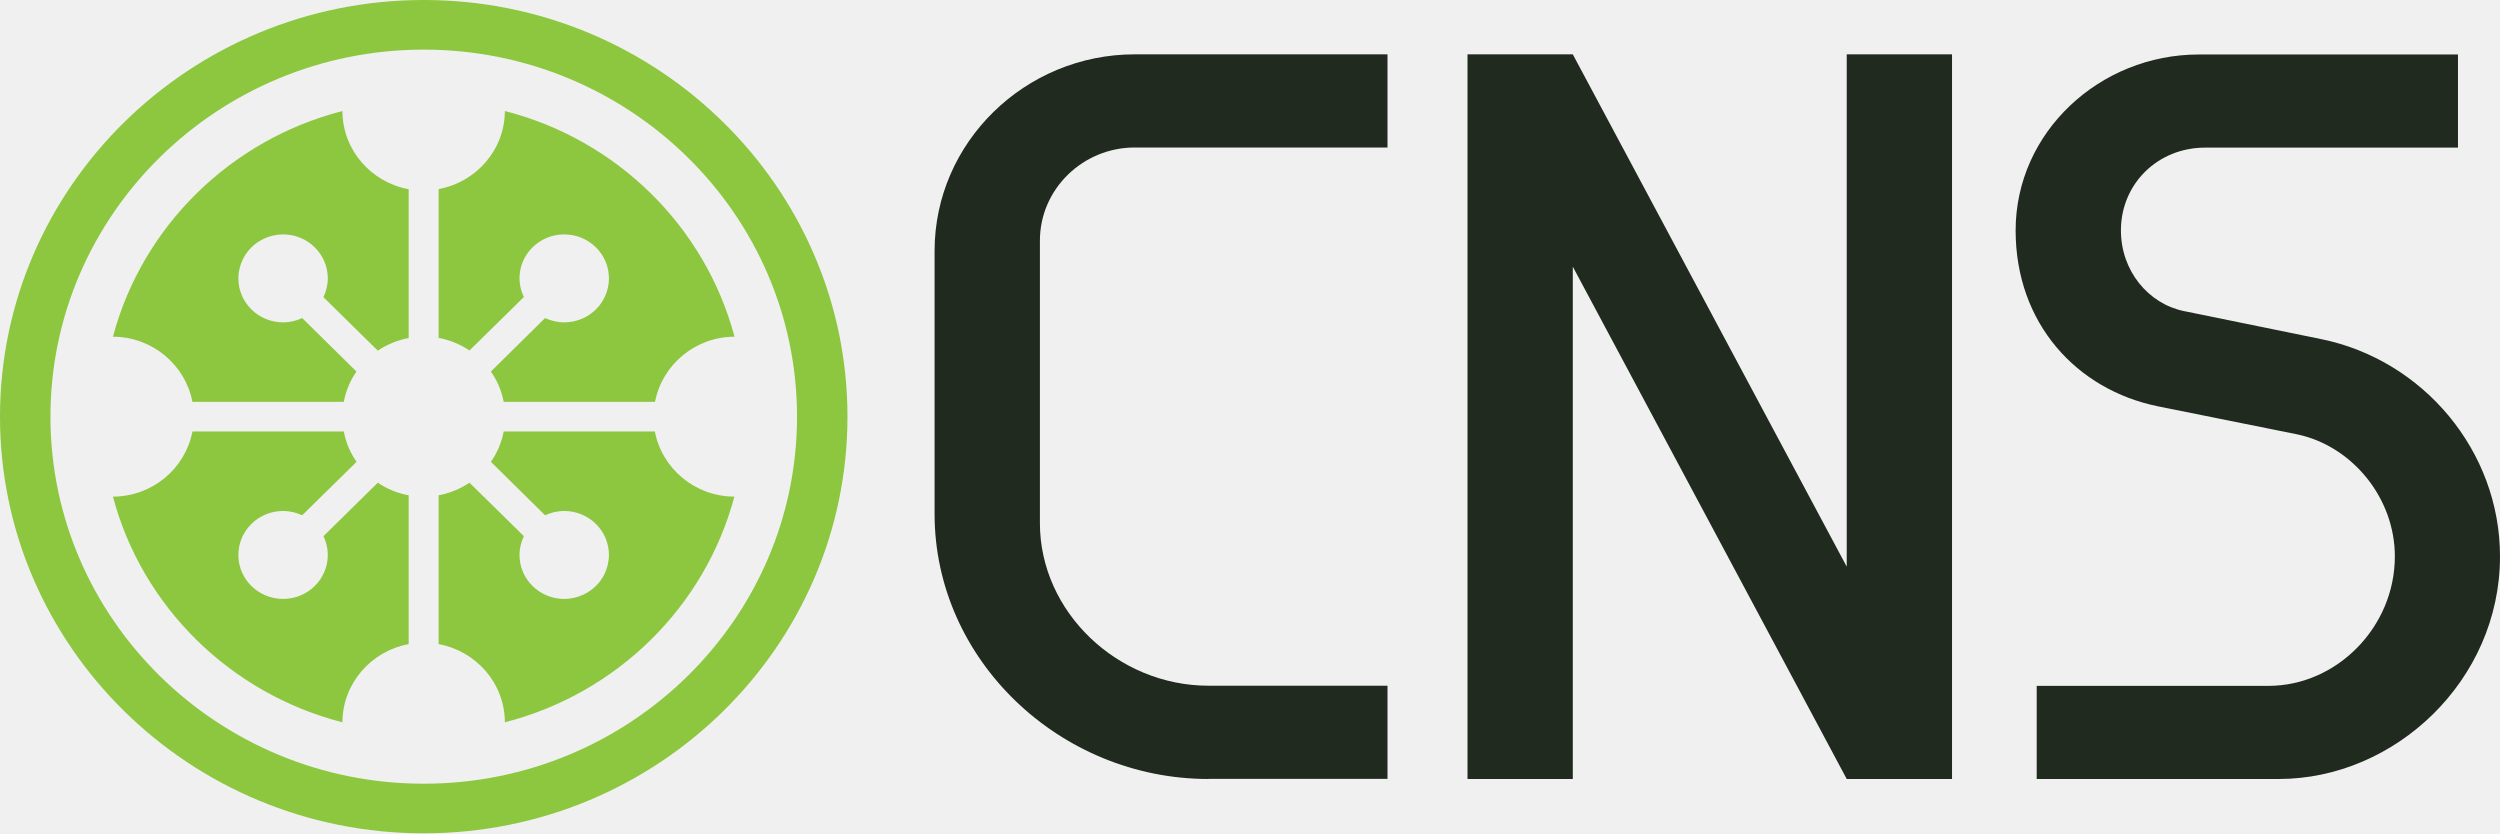
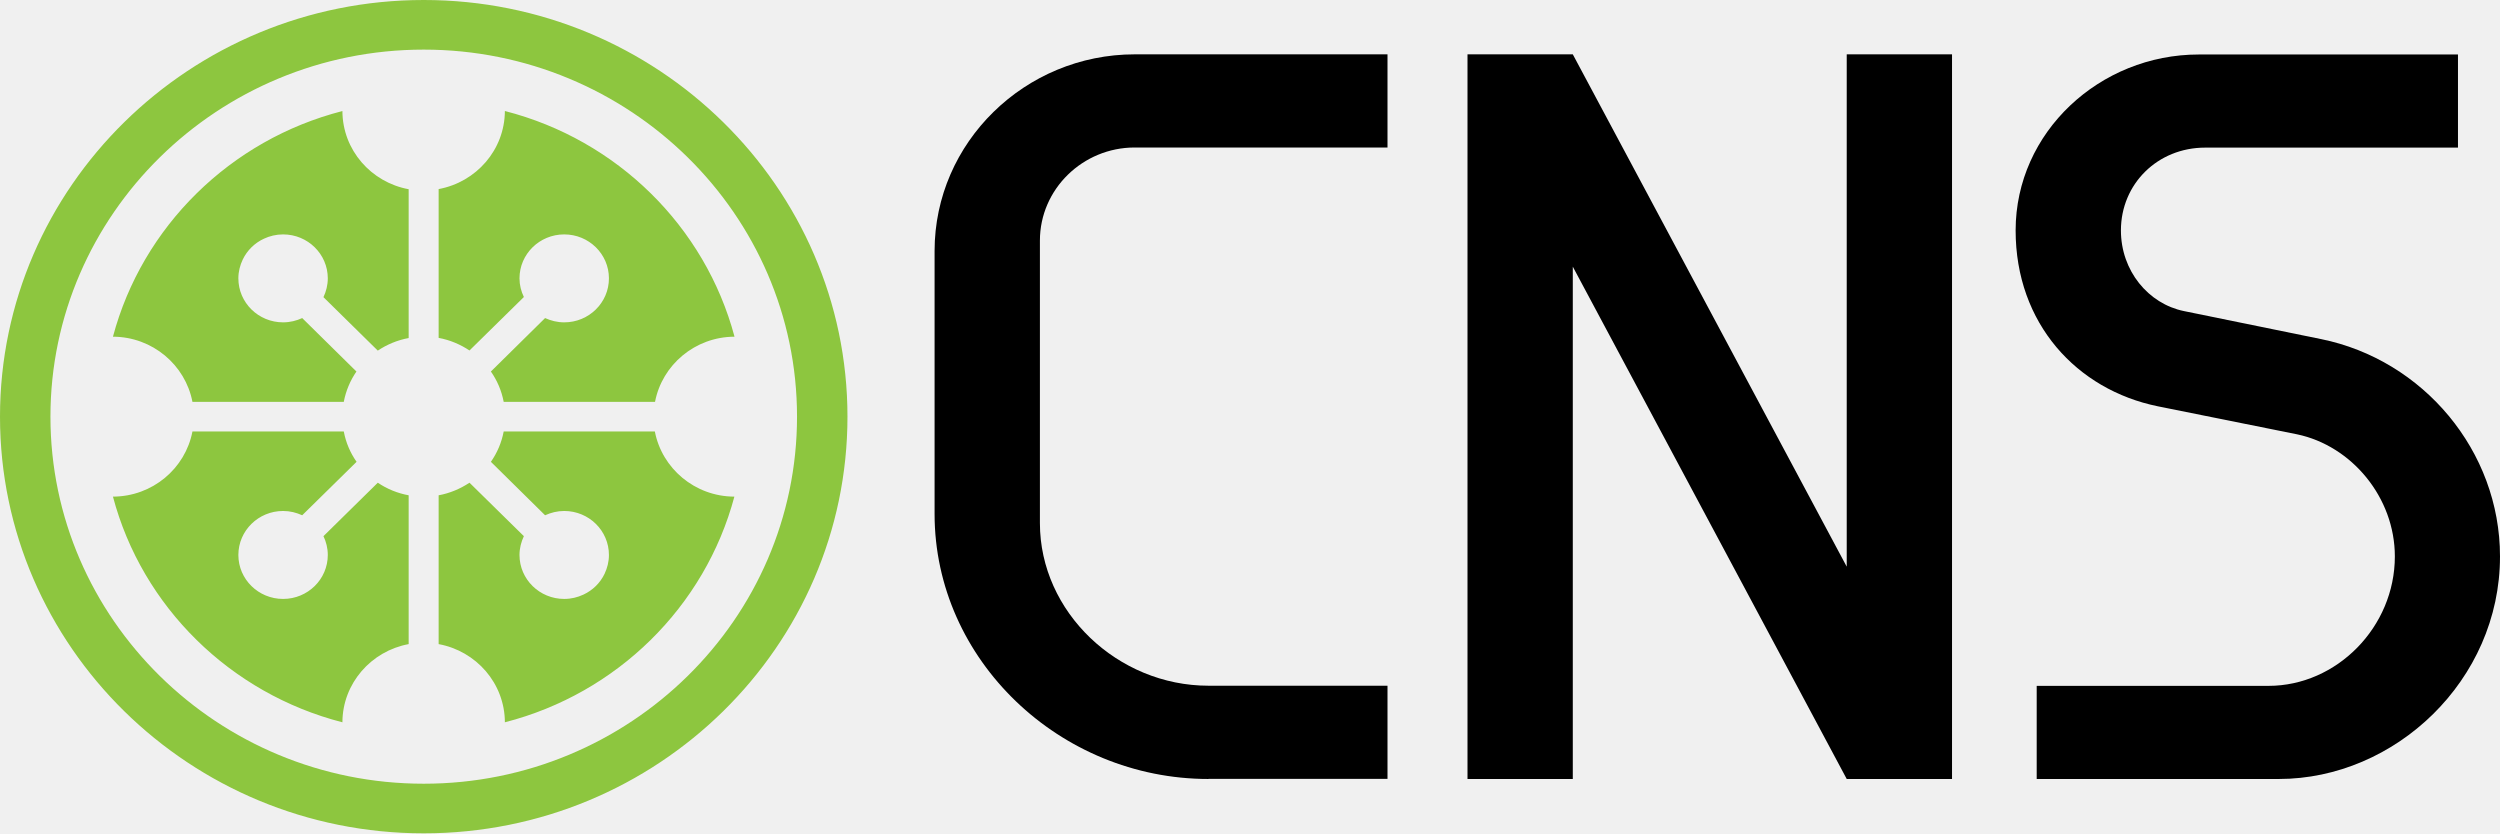
<svg xmlns="http://www.w3.org/2000/svg" viewBox="0 0 84 28" fill="none">
  <g clip-path="url(#clip0_827_3105)">
-     <path d="M68.433 26.174V23.045H76.219C78.518 23.045 80.467 21.065 80.467 18.697C80.467 16.712 79.014 14.975 77.176 14.592L72.504 13.652C69.78 13.095 67.725 10.871 67.725 7.742C67.725 4.438 70.555 1.831 73.88 1.831H82.588V4.96H74.093C72.498 4.96 71.263 6.179 71.263 7.742C71.263 9.1 72.185 10.209 73.384 10.453L77.986 11.393C81.418 12.09 84 15.149 84 18.697C84 22.871 80.462 26.174 76.569 26.174H68.428H68.433Z" fill="#202A1F" />
-     <path d="M40.605 26.174C35.614 26.174 31.402 22.174 31.402 17.269V8.433C31.402 4.781 34.444 1.826 38.125 1.826H46.62V4.956H38.125C36.388 4.956 34.941 6.349 34.941 8.085V17.577C34.941 20.567 37.558 23.04 40.605 23.04H46.62V26.169H40.605V26.174Z" fill="#202A1F" />
-     <path d="M49.308 1.826H52.846L62.05 19.04V1.826H65.588V26.174H62.05L52.846 8.96V26.174H49.308V1.826Z" fill="#202A1F" />
+     <path d="M68.433 26.174V23.045H76.219C78.518 23.045 80.467 21.065 80.467 18.697C80.467 16.712 79.014 14.975 77.176 14.592L72.504 13.652C69.78 13.095 67.725 10.871 67.725 7.742C67.725 4.438 70.555 1.831 73.88 1.831H82.588V4.96H74.093C72.498 4.96 71.263 6.179 71.263 7.742C71.263 9.1 72.185 10.209 73.384 10.453L77.986 11.393C81.418 12.09 84 15.149 84 18.697C84 22.871 80.462 26.174 76.569 26.174H68.428H68.433Z" fill="currentColor" />
+     <path d="M40.605 26.174C35.614 26.174 31.402 22.174 31.402 17.269V8.433C31.402 4.781 34.444 1.826 38.125 1.826H46.62V4.956H38.125C36.388 4.956 34.941 6.349 34.941 8.085V17.577C34.941 20.567 37.558 23.04 40.605 23.04H46.62V26.169H40.605V26.174Z" fill="currentColor" />
+     <path d="M49.308 1.826H52.846L62.05 19.04V1.826H65.588V26.174H62.05L52.846 8.96V26.174H49.308V1.826Z" fill="currentColor" />
    <g clip-path="url(#clip1_827_3105)">
      <path d="M16.969 3.731C20.734 4.697 23.693 7.612 24.68 11.313C23.349 11.318 22.246 12.264 22.009 13.502H16.924C16.853 13.129 16.706 12.786 16.494 12.483L18.315 10.687C18.512 10.776 18.725 10.831 18.958 10.831C19.788 10.831 20.46 10.169 20.46 9.353C20.46 8.537 19.788 7.876 18.958 7.876C18.128 7.876 17.455 8.537 17.455 9.353C17.455 9.577 17.511 9.791 17.602 9.98L15.775 11.776C15.467 11.572 15.118 11.423 14.738 11.353V6.353C16.003 6.119 16.959 5.035 16.964 3.726L16.969 3.731ZM6.466 13.502H11.551C11.622 13.129 11.768 12.786 11.976 12.483L10.154 10.687C9.962 10.776 9.745 10.831 9.512 10.831C8.682 10.831 8.009 10.169 8.009 9.353C8.009 9.124 8.065 8.915 8.156 8.721C8.303 8.413 8.556 8.164 8.869 8.02C9.061 7.93 9.279 7.876 9.512 7.876C10.341 7.876 11.014 8.537 11.014 9.353C11.014 9.577 10.959 9.791 10.868 9.985L12.694 11.781C12.998 11.577 13.352 11.428 13.731 11.358V6.358C12.466 6.124 11.51 5.04 11.505 3.731C7.741 4.697 4.781 7.612 3.795 11.313C5.125 11.318 6.228 12.264 6.466 13.502ZM13.731 21.642V16.642C13.352 16.572 13.003 16.428 12.694 16.219L10.868 18.015C10.959 18.204 11.014 18.418 11.014 18.647C11.014 19.463 10.341 20.124 9.512 20.124C8.682 20.124 8.009 19.463 8.009 18.647C8.009 17.831 8.682 17.169 9.512 17.169C9.745 17.169 9.957 17.224 10.154 17.313L11.981 15.517C11.768 15.214 11.622 14.871 11.551 14.498H6.466C6.228 15.741 5.125 16.682 3.795 16.687C4.776 20.388 7.741 23.303 11.505 24.269C11.51 22.96 12.472 21.876 13.731 21.642ZM22.009 14.498H16.924C16.853 14.871 16.706 15.214 16.494 15.517L18.315 17.313C18.512 17.224 18.725 17.169 18.958 17.169C19.788 17.169 20.46 17.831 20.46 18.647C20.46 18.876 20.405 19.085 20.314 19.279C20.167 19.587 19.914 19.836 19.6 19.98C19.408 20.07 19.191 20.124 18.958 20.124C18.128 20.124 17.455 19.463 17.455 18.647C17.455 18.423 17.511 18.209 17.602 18.015L15.775 16.219C15.467 16.423 15.118 16.572 14.738 16.642V21.642C16.003 21.876 16.959 22.96 16.964 24.269C20.729 23.303 23.688 20.388 24.675 16.687C23.344 16.682 22.241 15.736 22.003 14.498H22.009ZM28.475 14C28.475 6.279 22.084 0 14.237 0C6.39 0 0 6.279 0 14C0 21.721 6.385 28 14.237 28C22.09 28 28.475 21.721 28.475 14ZM26.78 14C26.78 20.801 21.154 26.333 14.237 26.333C7.321 26.333 1.695 20.796 1.695 14C1.695 7.204 7.321 1.667 14.237 1.667C21.154 1.667 26.78 7.199 26.78 14Z" fill="#8DC63F" />
    </g>
  </g>
  <defs>
    <clipPath id="clip0_827_3105">
      <rect width="84" height="28" fill="white" />
    </clipPath>
    <clipPath id="clip1_827_3105">
      <rect width="28.475" height="28" fill="white" />
    </clipPath>
  </defs>
</svg>
